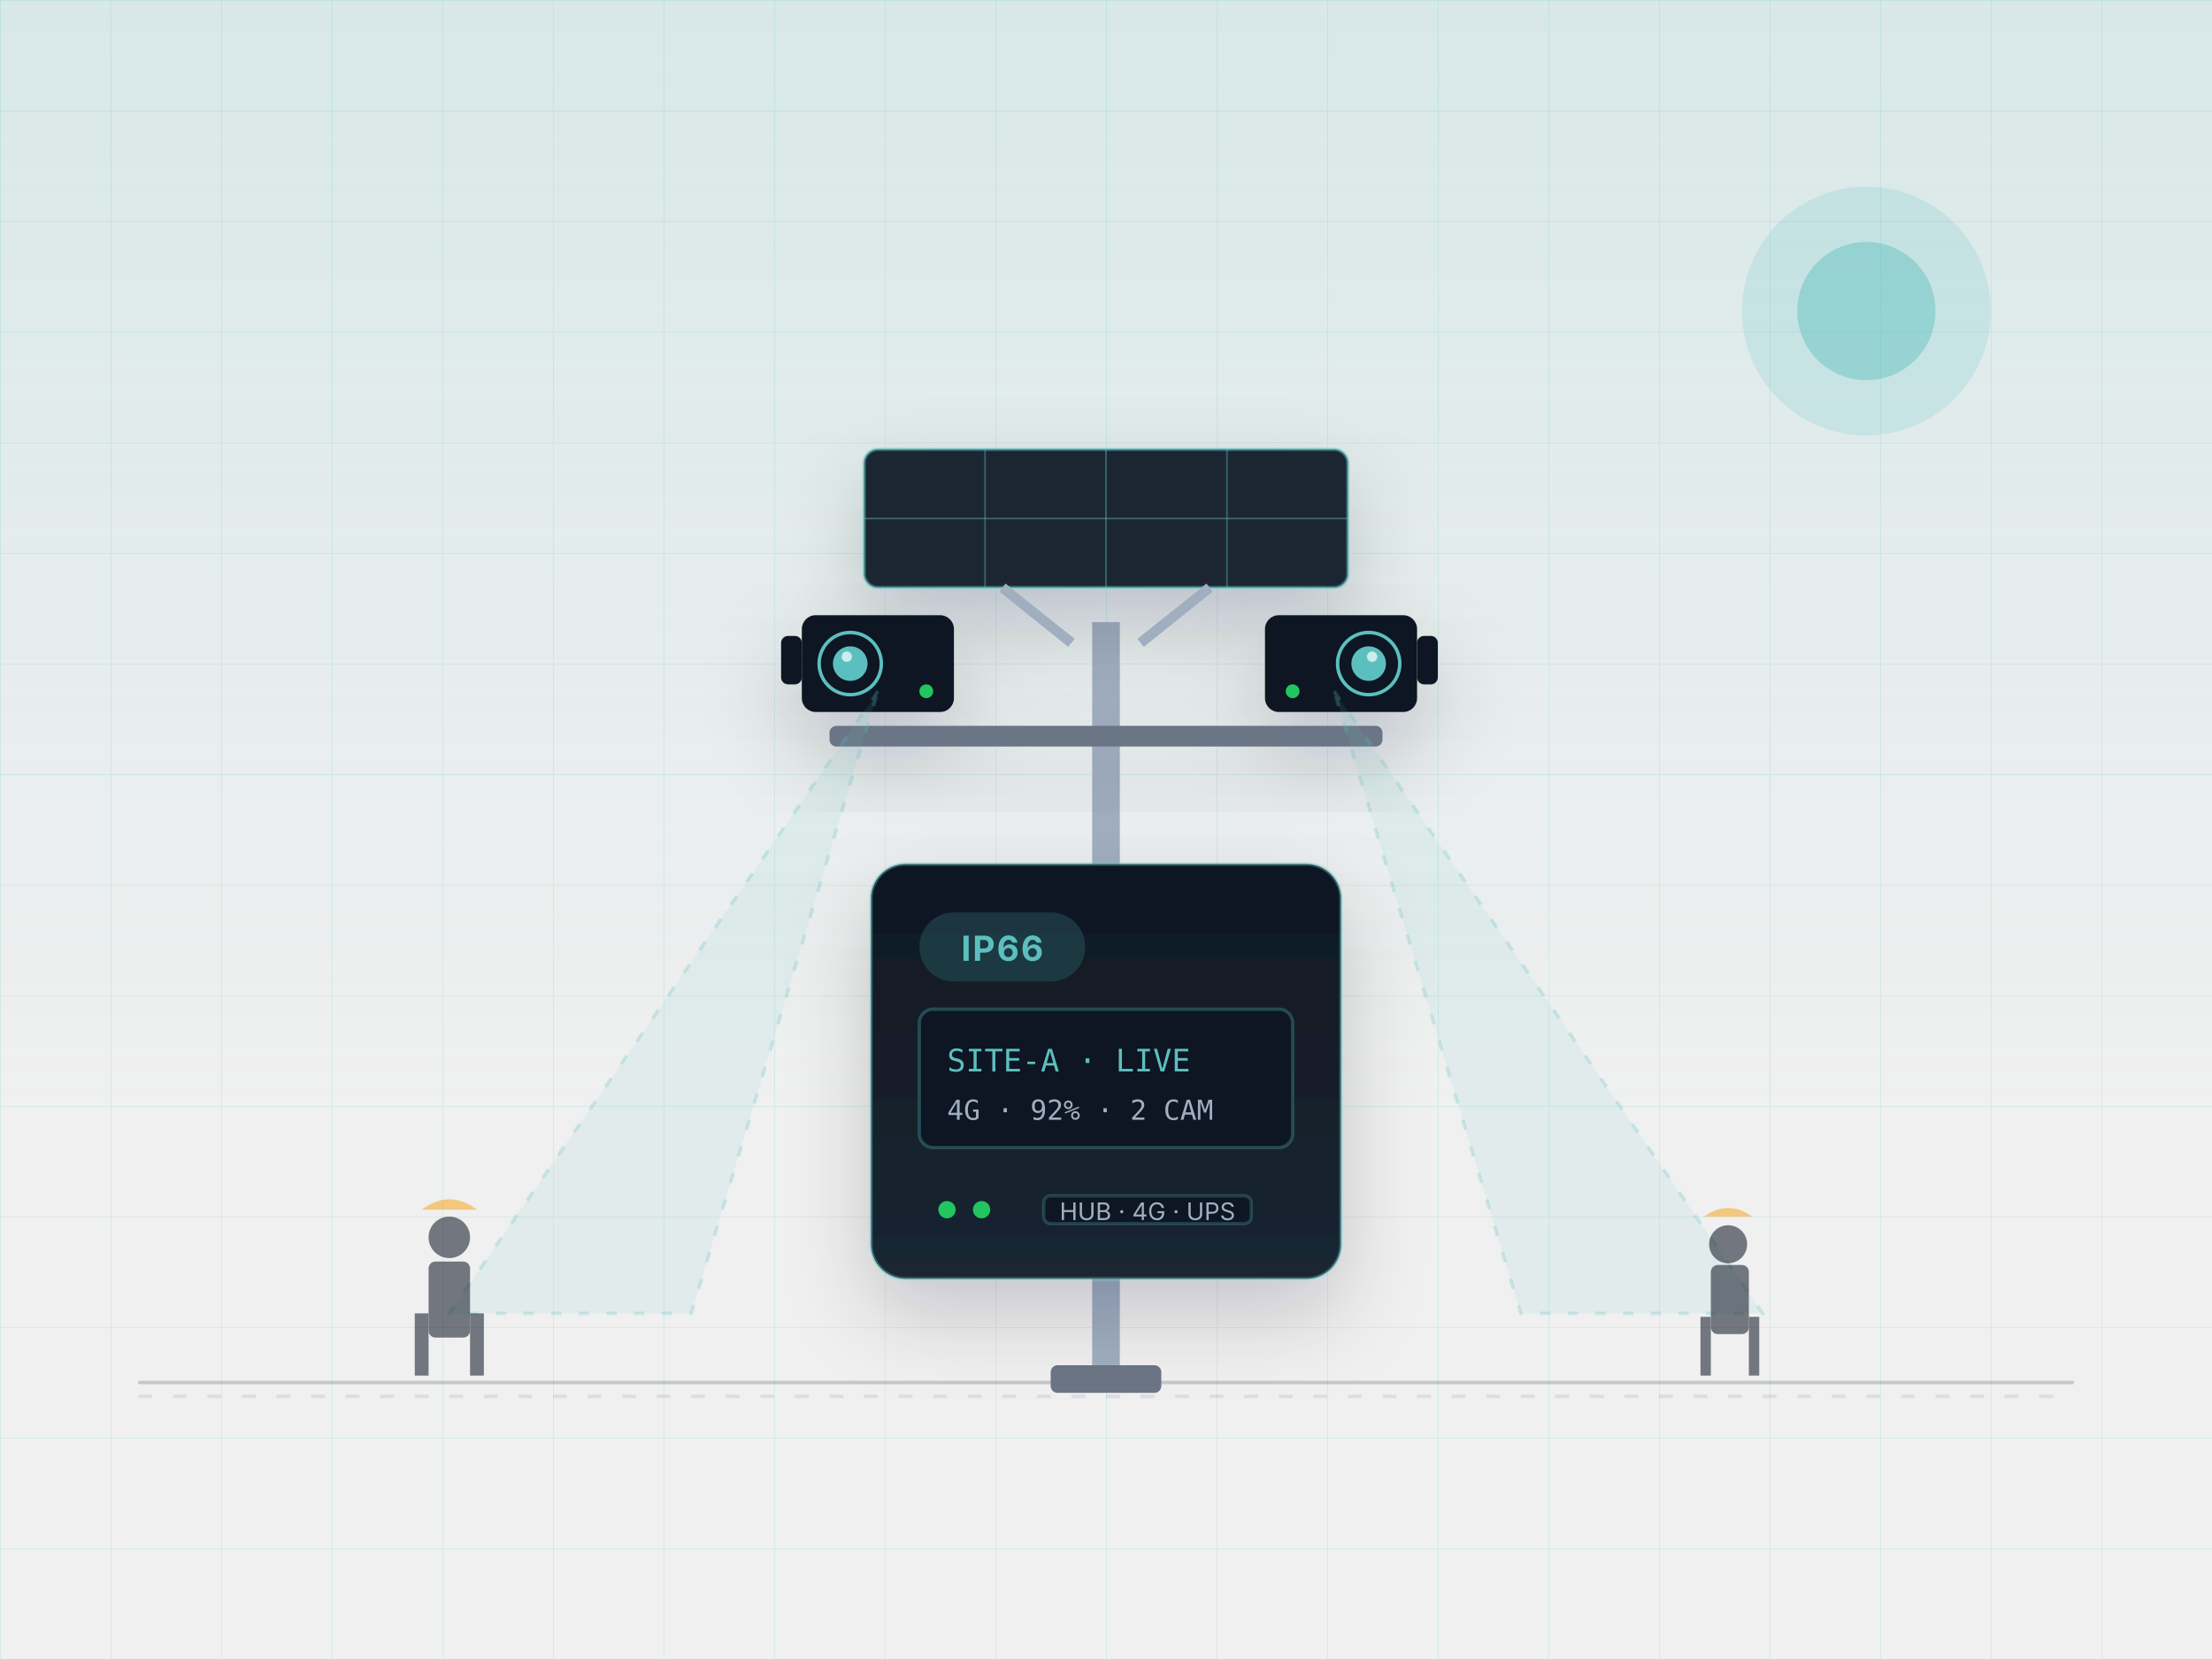
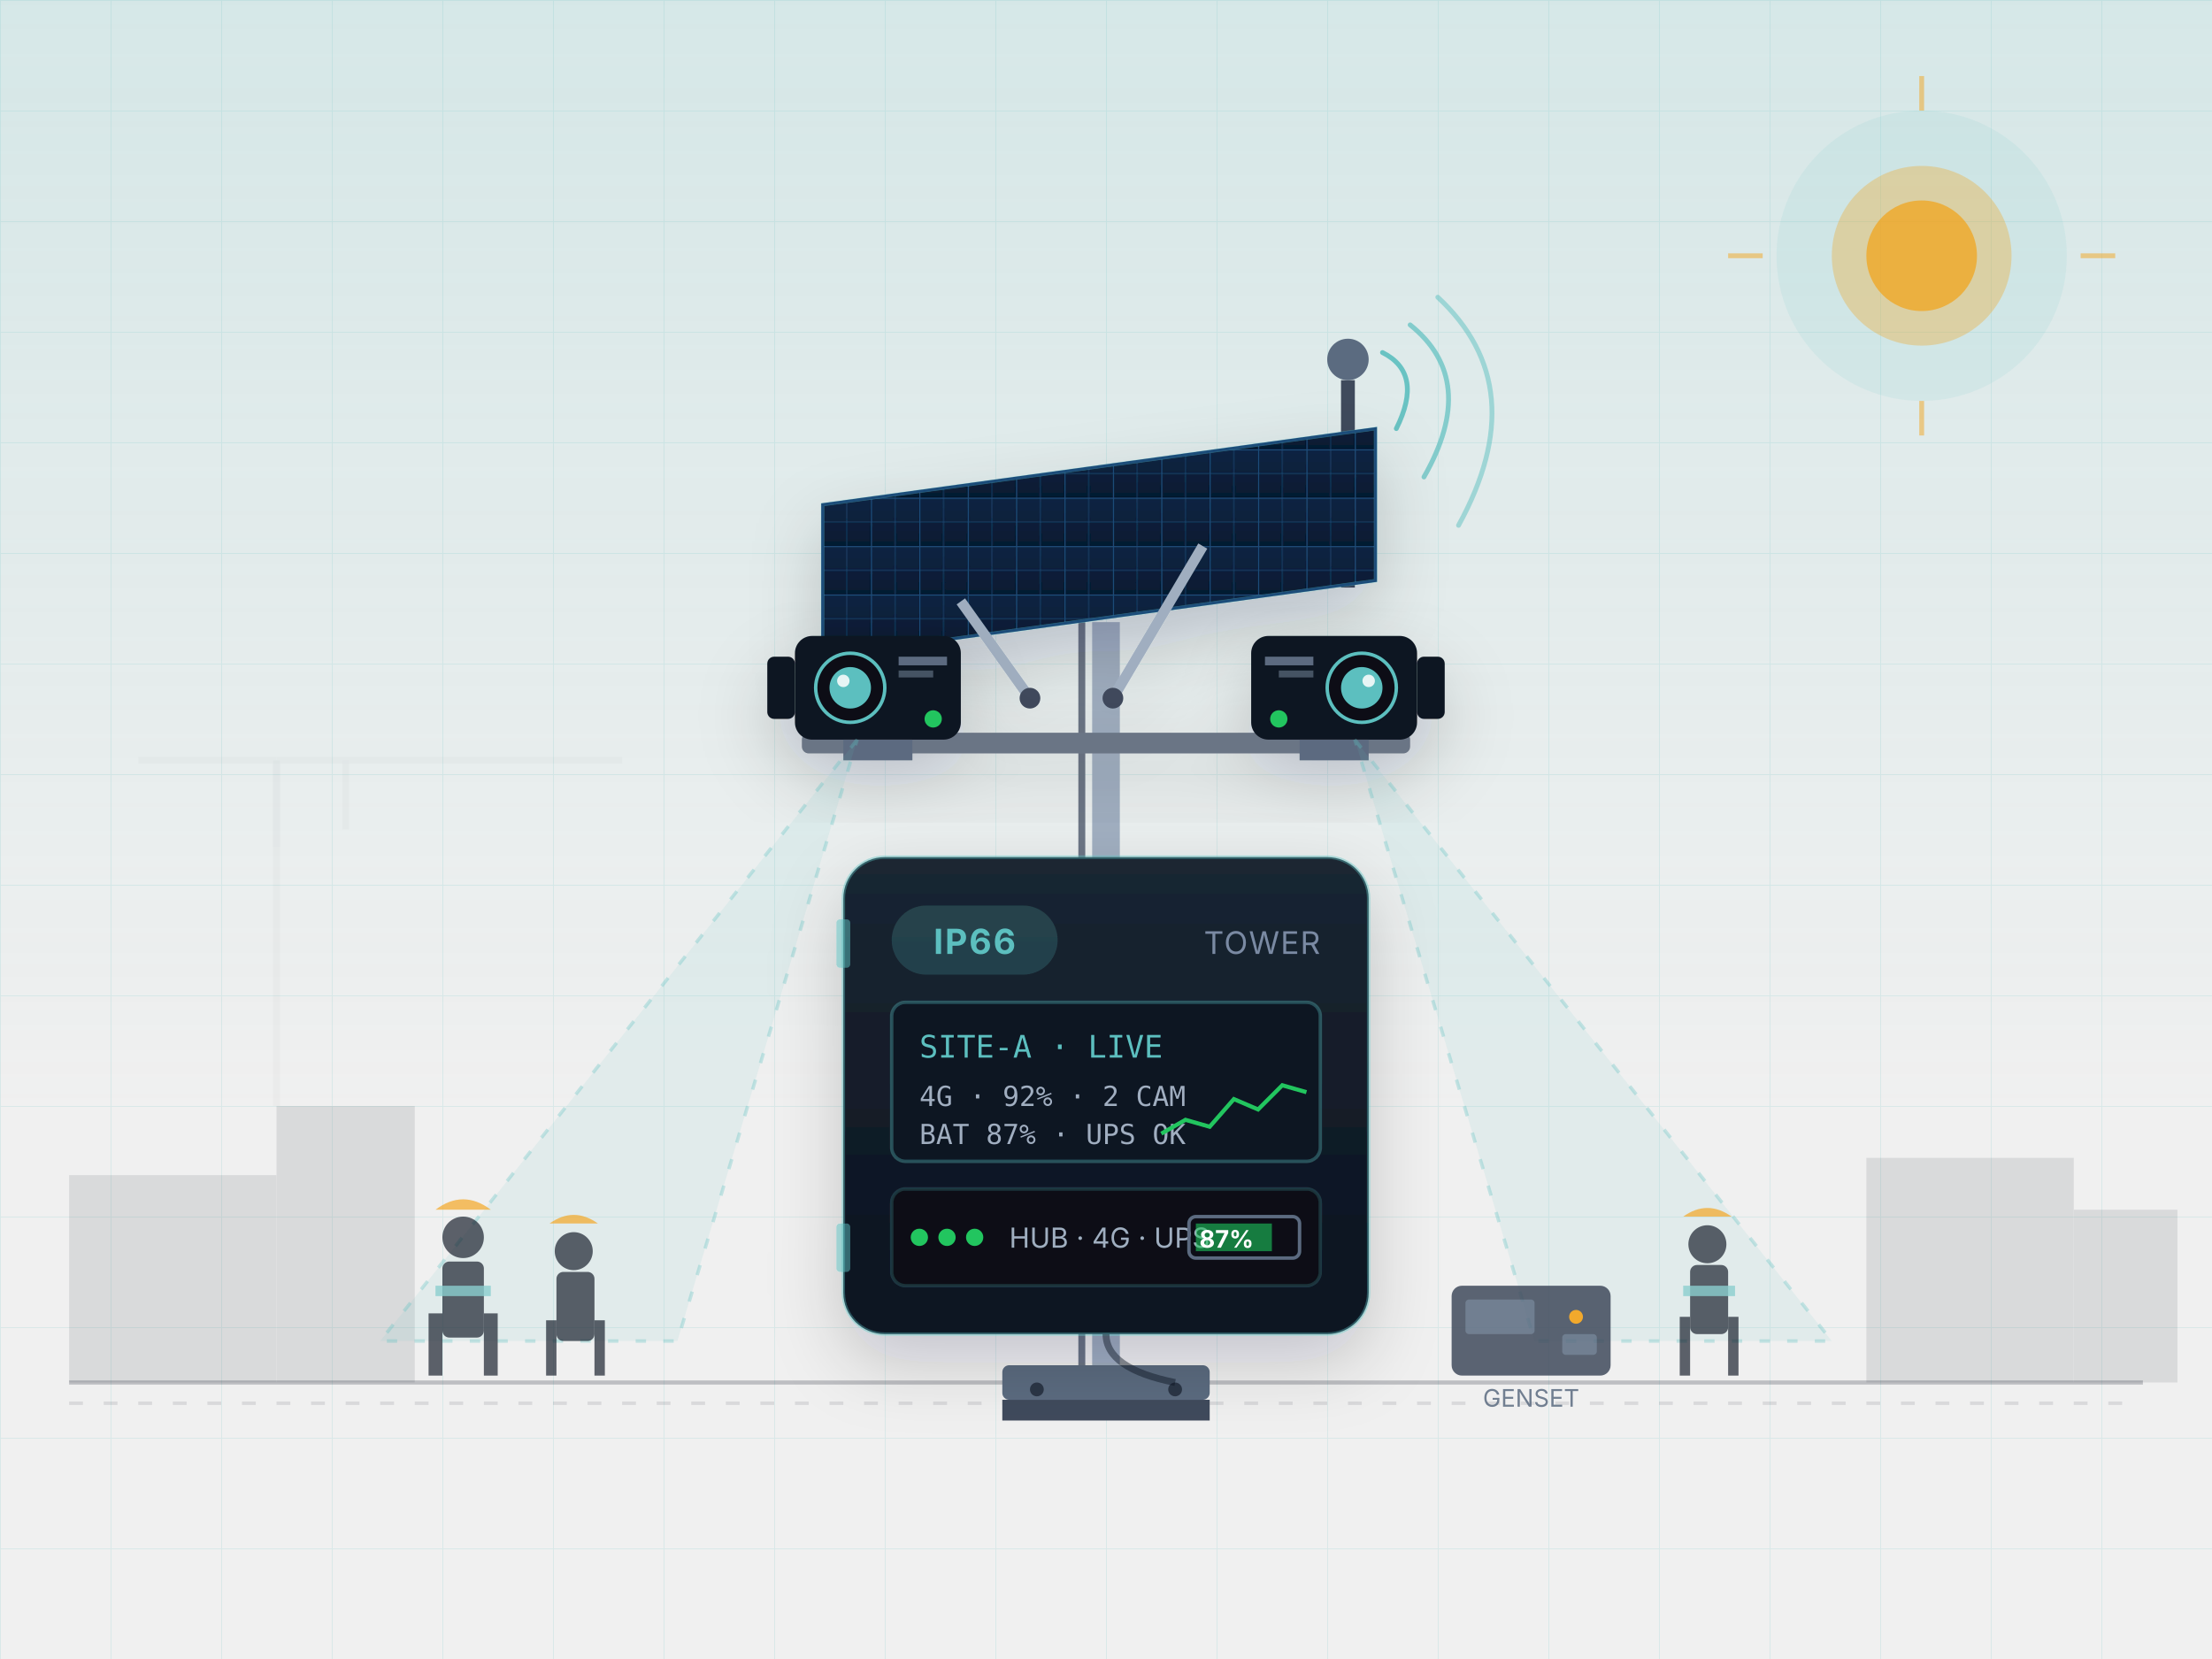
<svg xmlns="http://www.w3.org/2000/svg" viewBox="0 0 640 480" role="img" aria-labelledby="tower-title tower-desc">
  <defs>
    <linearGradient id="tower-sky" x1="0" y1="0" x2="0" y2="1">
-       <stop offset="0%" stop-color="#5cbfbf" stop-opacity="0.16" />
+       <stop offset="0%" stop-color="#5cbfbf" stop-opacity="0.18" />
      <stop offset="100%" stop-color="#5cbfbf" stop-opacity="0" />
    </linearGradient>
    <linearGradient id="tower-body" x1="0" y1="0" x2="0" y2="1">
-       <stop offset="0%" stop-color="#0f1722" />
-       <stop offset="100%" stop-color="#1a2632" />
+       <stop offset="0%" stop-color="#1a2632" />
+       <stop offset="100%" stop-color="#0b1220" />
+     </linearGradient>
+     <linearGradient id="tower-solar" x1="0" y1="0" x2="0" y2="1">
+       <stop offset="0%" stop-color="#0c2543" />
+       <stop offset="100%" stop-color="#061a31" />
    </linearGradient>
    <pattern id="tower-grid" x="0" y="0" width="32" height="32" patternUnits="userSpaceOnUse">
-       <path d="M 32 0 L 0 0 0 32" fill="none" stroke="#5cbfbf" stroke-width="0.5" opacity="0.18" />
+       <path d="M 32 0 L 0 0 0 32" fill="none" stroke="#5cbfbf" stroke-width="0.5" opacity="0.16" />
+     </pattern>
+     <pattern id="solar-cells" x="0" y="0" width="14" height="14" patternUnits="userSpaceOnUse">
+       <rect width="14" height="14" fill="url(#tower-solar)" />
+       <path d="M 14 0 L 0 0 0 14" fill="none" stroke="#1f4d7a" stroke-width="0.6" />
+       <line x1="7" y1="0" x2="7" y2="14" stroke="#1f4d7a" stroke-width="0.3" opacity="0.6" />
+       <line x1="0" y1="7" x2="14" y2="7" stroke="#1f4d7a" stroke-width="0.3" opacity="0.6" />
    </pattern>
    <filter id="tower-shadow" x="-50%" y="-50%" width="200%" height="200%">
-       <feDropShadow dx="0" dy="10" stdDeviation="12" flood-color="#0b1220" flood-opacity="0.18" />
+       <feDropShadow dx="0" dy="8" stdDeviation="10" flood-color="#0b1220" flood-opacity="0.18" />
    </filter>
  </defs>
  <rect width="640" height="480" fill="url(#tower-grid)" />
  <rect width="640" height="320" fill="url(#tower-sky)" />
-   <line x1="40" y1="400" x2="600" y2="400" stroke="#0b1220" stroke-opacity="0.18" stroke-width="1" />
-   <line x1="40" y1="404" x2="600" y2="404" stroke="#0b1220" stroke-opacity="0.08" stroke-width="1" stroke-dasharray="4 6" />
-   <circle cx="540" cy="90" r="36" fill="#5cbfbf" fill-opacity="0.18" />
-   <circle cx="540" cy="90" r="20" fill="#5cbfbf" fill-opacity="0.45" />
+   <g>
+     <circle cx="556" cy="74" r="42" fill="#5cbfbf" fill-opacity="0.10" />
+     <circle cx="556" cy="74" r="26" fill="#f59e0b" fill-opacity="0.30" />
+     <circle cx="556" cy="74" r="16" fill="#f59e0b" fill-opacity="0.65" />
+     <g stroke="#f59e0b" stroke-opacity="0.45" stroke-width="1.4">
+       <line x1="556" y1="22" x2="556" y2="32" />
+       <line x1="556" y1="116" x2="556" y2="126" />
+       <line x1="500" y1="74" x2="510" y2="74" />
+       <line x1="602" y1="74" x2="612" y2="74" />
+     </g>
+   </g>
+   <g fill="#0b1220" opacity="0.10">
+     <rect x="20" y="340" width="60" height="60" />
+     <rect x="80" y="320" width="40" height="80" />
+     <rect x="540" y="335" width="60" height="65" />
+     <rect x="600" y="350" width="30" height="50" />
+     <g stroke="#0b1220" stroke-opacity="0.18" stroke-width="2" fill="none">
+       <line x1="80" y1="320" x2="80" y2="220" />
+       <line x1="80" y1="220" x2="180" y2="220" />
+       <line x1="80" y1="220" x2="40" y2="220" />
+       <line x1="80" y1="220" x2="80" y2="245" />
+       <line x1="100" y1="220" x2="100" y2="240" />
+     </g>
+   </g>
+   <line x1="20" y1="400" x2="620" y2="400" stroke="#0b1220" stroke-opacity="0.22" stroke-width="1.2" />
+   <line x1="20" y1="406" x2="620" y2="406" stroke="#0b1220" stroke-opacity="0.10" stroke-width="1" stroke-dasharray="4 6" />
  <rect x="316" y="180" width="8" height="220" fill="#a0aec0" />
-   <rect x="304" y="395" width="32" height="8" rx="2" fill="#6b7585" />
-   <g transform="translate(250 130)" filter="url(#tower-shadow)">
-     <rect width="140" height="40" rx="4" fill="#1a2632" stroke="#5cbfbf" stroke-opacity="0.5" />
-     <g stroke="#5cbfbf" stroke-opacity="0.4" stroke-width="0.5">
-       <line x1="35" y1="0" x2="35" y2="40" />
-       <line x1="70" y1="0" x2="70" y2="40" />
-       <line x1="105" y1="0" x2="105" y2="40" />
-       <line x1="0" y1="20" x2="140" y2="20" />
+   <rect x="312" y="180" width="2" height="220" fill="#6b7585" />
+   <rect x="290" y="395" width="60" height="10" rx="2" fill="#5b6b80" />
+   <rect x="290" y="405" width="60" height="6" fill="#3f4a5c" />
+   <circle cx="300" cy="402" r="2" fill="#0b1220" opacity="0.6" />
+   <circle cx="340" cy="402" r="2" fill="#0b1220" opacity="0.6" />
+   <g transform="translate(390 110)">
+     <rect x="-2" y="0" width="4" height="60" fill="#3f4a5c" />
+     <circle cx="0" cy="-6" r="6" fill="#5b6b80" />
+     <g fill="none" stroke="#5cbfbf" stroke-width="1.4" stroke-linecap="round">
+       <path d="M 10 -8 Q 22 -2 14 14" opacity="0.9" />
+       <path d="M 18 -16 Q 38 0 22 28" opacity="0.7" />
+       <path d="M 26 -24 Q 54 2 32 42" opacity="0.5" />
    </g>
-     <line x1="40" y1="40" x2="60" y2="56" stroke="#a0aec0" stroke-width="3" />
-     <line x1="100" y1="40" x2="80" y2="56" stroke="#a0aec0" stroke-width="3" />
+   </g>
+   <g transform="translate(238 116)" filter="url(#tower-shadow)">
+     <polygon points="0,30 160,8 160,52 0,74" fill="url(#solar-cells)" stroke="#5cbfbf" stroke-opacity="0.45" />
+     <polygon points="0,30 160,8 160,52 0,74" fill="none" stroke="#1f4d7a" stroke-width="0.8" />
+     <line x1="40" y1="58" x2="60" y2="86" stroke="#a0aec0" stroke-width="3" />
+     <line x1="110" y1="42" x2="84" y2="86" stroke="#a0aec0" stroke-width="3" />
+     <circle cx="60" cy="86" r="3" fill="#3f4a5c" />
+     <circle cx="84" cy="86" r="3" fill="#3f4a5c" />
  </g>
  <g filter="url(#tower-shadow)">
-     <rect x="240" y="210" width="160" height="6" rx="2" fill="#6b7585" />
-     <g transform="translate(232 178)">
-       <rect width="44" height="28" rx="4" fill="#0f1722" />
-       <rect x="-6" y="6" width="6" height="14" rx="2" fill="#0f1722" />
-       <circle cx="14" cy="14" r="9" fill="#0f1722" stroke="#5cbfbf" stroke-width="1" />
-       <circle cx="14" cy="14" r="5" fill="#5cbfbf" />
-       <circle cx="13" cy="12" r="1.5" fill="#ffffff" opacity="0.7" />
-       <circle cx="36" cy="22" r="2" fill="#22c55e" />
+     <rect x="232" y="212" width="176" height="6" rx="2" fill="#6b7585" />
+     <g transform="translate(230 184)">
+       <rect width="48" height="30" rx="5" fill="#0f1722" />
+       <rect x="-8" y="6" width="8" height="18" rx="2" fill="#0f1722" />
+       <circle cx="16" cy="15" r="10" fill="#0a0f17" stroke="#5cbfbf" stroke-width="1" />
+       <circle cx="16" cy="15" r="6" fill="#5cbfbf" />
+       <circle cx="14" cy="13" r="1.8" fill="#ffffff" opacity="0.85" />
+       <rect x="30" y="6" width="14" height="2.5" fill="#5b6b80" />
+       <rect x="30" y="10" width="10" height="2" fill="#5b6b80" opacity="0.7" />
+       <circle cx="40" cy="24" r="2.5" fill="#22c55e" />
+       <rect x="14" y="30" width="20" height="6" fill="#5b6b80" />
    </g>
-     <g transform="translate(366 178) scale(-1 1) translate(-44 0)">
-       <rect width="44" height="28" rx="4" fill="#0f1722" />
-       <rect x="-6" y="6" width="6" height="14" rx="2" fill="#0f1722" />
-       <circle cx="14" cy="14" r="9" fill="#0f1722" stroke="#5cbfbf" stroke-width="1" />
-       <circle cx="14" cy="14" r="5" fill="#5cbfbf" />
-       <circle cx="13" cy="12" r="1.5" fill="#ffffff" opacity="0.7" />
-       <circle cx="36" cy="22" r="2" fill="#22c55e" />
+     <g transform="translate(410 184) scale(-1 1)">
+       <rect width="48" height="30" rx="5" fill="#0f1722" />
+       <rect x="-8" y="6" width="8" height="18" rx="2" fill="#0f1722" />
+       <circle cx="16" cy="15" r="10" fill="#0a0f17" stroke="#5cbfbf" stroke-width="1" />
+       <circle cx="16" cy="15" r="6" fill="#5cbfbf" />
+       <circle cx="14" cy="13" r="1.8" fill="#ffffff" opacity="0.85" />
+       <rect x="30" y="6" width="14" height="2.5" fill="#5b6b80" />
+       <rect x="30" y="10" width="10" height="2" fill="#5b6b80" opacity="0.7" />
+       <circle cx="40" cy="24" r="2.5" fill="#22c55e" />
+       <rect x="14" y="30" width="20" height="6" fill="#5b6b80" />
    </g>
  </g>
-   <g fill="#5cbfbf" fill-opacity="0.10" stroke="#5cbfbf" stroke-opacity="0.25" stroke-width="1" stroke-dasharray="3 5">
-     <path d="M 254 200 L 130 380 L 200 380 Z" />
-     <path d="M 386 200 L 510 380 L 440 380 Z" />
+   <g fill="#5cbfbf" fill-opacity="0.10" stroke="#5cbfbf" stroke-opacity="0.32" stroke-width="1" stroke-dasharray="3 5">
+     <path d="M 248 214 L 110 388 L 196 388 Z" />
+     <path d="M 392 214 L 530 388 L 444 388 Z" />
  </g>
-   <g filter="url(#tower-shadow)" transform="translate(252 250)">
-     <rect width="136" height="120" rx="10" fill="url(#tower-body)" />
-     <rect width="136" height="120" rx="10" fill="none" stroke="#5cbfbf" stroke-opacity="0.4" />
-     <rect x="14" y="14" width="48" height="20" rx="10" fill="#5cbfbf" fill-opacity="0.18" />
+   <g filter="url(#tower-shadow)" transform="translate(244 248)">
+     <rect width="152" height="138" rx="12" fill="url(#tower-body)" />
+     <rect width="152" height="138" rx="12" fill="none" stroke="#5cbfbf" stroke-opacity="0.40" />
+     <rect x="-2" y="18" width="4" height="14" rx="1" fill="#5cbfbf" opacity="0.5" />
+     <rect x="-2" y="106" width="4" height="14" rx="1" fill="#5cbfbf" opacity="0.5" />
+     <rect x="14" y="14" width="48" height="20" rx="10" fill="#5cbfbf" fill-opacity="0.20" />
    <text x="38" y="28" font-family="Inter, sans-serif" font-size="10" font-weight="700" fill="#5cbfbf" text-anchor="middle" letter-spacing="0.5">IP66</text>
-     <rect x="14" y="42" width="108" height="40" rx="4" fill="#0b1220" stroke="#5cbfbf" stroke-opacity="0.3" />
-     <text x="22" y="60" font-family="ui-monospace, monospace" font-size="9" fill="#5cbfbf">SITE-A · LIVE</text>
+     <text x="138" y="28" font-family="Inter, sans-serif" font-size="9" fill="#7a8aa3" text-anchor="end" letter-spacing="0.3">TOWER</text>
+     <rect x="14" y="42" width="124" height="46" rx="4" fill="#0b1220" stroke="#5cbfbf" stroke-opacity="0.35" />
+     <text x="22" y="58" font-family="ui-monospace, monospace" font-size="9" fill="#5cbfbf">SITE-A · LIVE</text>
    <g font-family="ui-monospace, monospace" font-size="8" fill="#a0aec0">
-       <text x="22" y="74">4G · 92% · 2 CAM</text>
+       <text x="22" y="72">4G · 92%  ·  2 CAM</text>
+       <text x="22" y="83">BAT 87%  ·  UPS OK</text>
    </g>
+     <polyline points="92,80 99,76 106,78 113,70 120,73 127,66 134,68" fill="none" stroke="#22c55e" stroke-width="1.2" />
+     <rect x="14" y="96" width="124" height="28" rx="4" fill="#0a0f17" stroke="#5cbfbf" stroke-opacity="0.20" />
    <g fill="#22c55e">
-       <circle cx="22" cy="100" r="2.5" />
-       <circle cx="32" cy="100" r="2.5" />
+       <circle cx="22" cy="110" r="2.5" />
+       <circle cx="30" cy="110" r="2.5" />
+       <circle cx="38" cy="110" r="2.5" />
    </g>
-     <rect x="50" y="96" width="60" height="8" rx="2" fill="#0b1220" stroke="#5cbfbf" stroke-opacity="0.25" />
-     <text x="80" y="103" font-family="Inter, sans-serif" font-size="7" fill="#a0aec0" text-anchor="middle">HUB · 4G · UPS</text>
+     <text x="48" y="113" font-family="Inter, sans-serif" font-size="8" fill="#a0aec0">HUB · 4G · UPS</text>
+     <rect x="100" y="104" width="32" height="12" rx="2" fill="none" stroke="#5b6b80" />
+     <rect x="102" y="106" width="22" height="8" fill="#22c55e" opacity="0.6" />
+     <text x="103" y="113" font-family="Inter, sans-serif" font-size="7" fill="#ffffff" font-weight="700">87%</text>
  </g>
-   <g fill="#0b1220" opacity="0.55">
-     <circle cx="130" cy="358" r="6" />
-     <rect x="124" y="365" width="12" height="22" rx="2" />
-     <rect x="120" y="380" width="4" height="18" />
-     <rect x="136" y="380" width="4" height="18" />
-     <path d="M 122 350 Q 130 344 138 350" fill="#f59e0b" opacity="0.9" />
+   <path d="M 320 386 Q 320 396 340 400" fill="none" stroke="#0b1220" stroke-opacity="0.45" stroke-width="2" />
+   <g transform="translate(420 372)" opacity="0.85">
+     <rect width="46" height="26" rx="3" fill="#3f4a5c" />
+     <rect x="4" y="4" width="20" height="10" rx="1" fill="#5b6b80" />
+     <circle cx="36" cy="9" r="2" fill="#f59e0b" />
+     <rect x="32" y="14" width="10" height="6" rx="1" fill="#5b6b80" />
+     <text x="23" y="35" font-family="Inter, sans-serif" font-size="7" fill="#5b6b80" text-anchor="middle">GENSET</text>
  </g>
-   <g fill="#0b1220" opacity="0.55">
-     <circle cx="500" cy="360" r="5.5" />
-     <rect x="495" y="366" width="11" height="20" rx="2" />
-     <rect x="492" y="381" width="3" height="17" />
-     <rect x="506" y="381" width="3" height="17" />
-     <path d="M 493 352 Q 500 347 507 352" fill="#f59e0b" opacity="0.9" />
+   <g fill="#0b1220" opacity="0.65">
+     <circle cx="134" cy="358" r="6" />
+     <rect x="128" y="365" width="12" height="22" rx="2" />
+     <rect x="124" y="380" width="4" height="18" />
+     <rect x="140" y="380" width="4" height="18" />
+     <path d="M 126 350 Q 134 344 142 350" fill="#f59e0b" opacity="0.95" />
+     <rect x="126" y="372" width="16" height="3" fill="#5cbfbf" opacity="0.8" />
+   </g>
+   <g fill="#0b1220" opacity="0.65">
+     <circle cx="166" cy="362" r="5.5" />
+     <rect x="161" y="368" width="11" height="20" rx="2" />
+     <rect x="158" y="382" width="3" height="16" />
+     <rect x="172" y="382" width="3" height="16" />
+     <path d="M 159 354 Q 166 349 173 354" fill="#f59e0b" opacity="0.95" />
+   </g>
+   <g fill="#0b1220" opacity="0.65">
+     <circle cx="494" cy="360" r="5.5" />
+     <rect x="489" y="366" width="11" height="20" rx="2" />
+     <rect x="486" y="381" width="3" height="17" />
+     <rect x="500" y="381" width="3" height="17" />
+     <path d="M 487 352 Q 494 347 501 352" fill="#f59e0b" opacity="0.95" />
+     <rect x="487" y="372" width="15" height="3" fill="#5cbfbf" opacity="0.8" />
  </g>
</svg>
